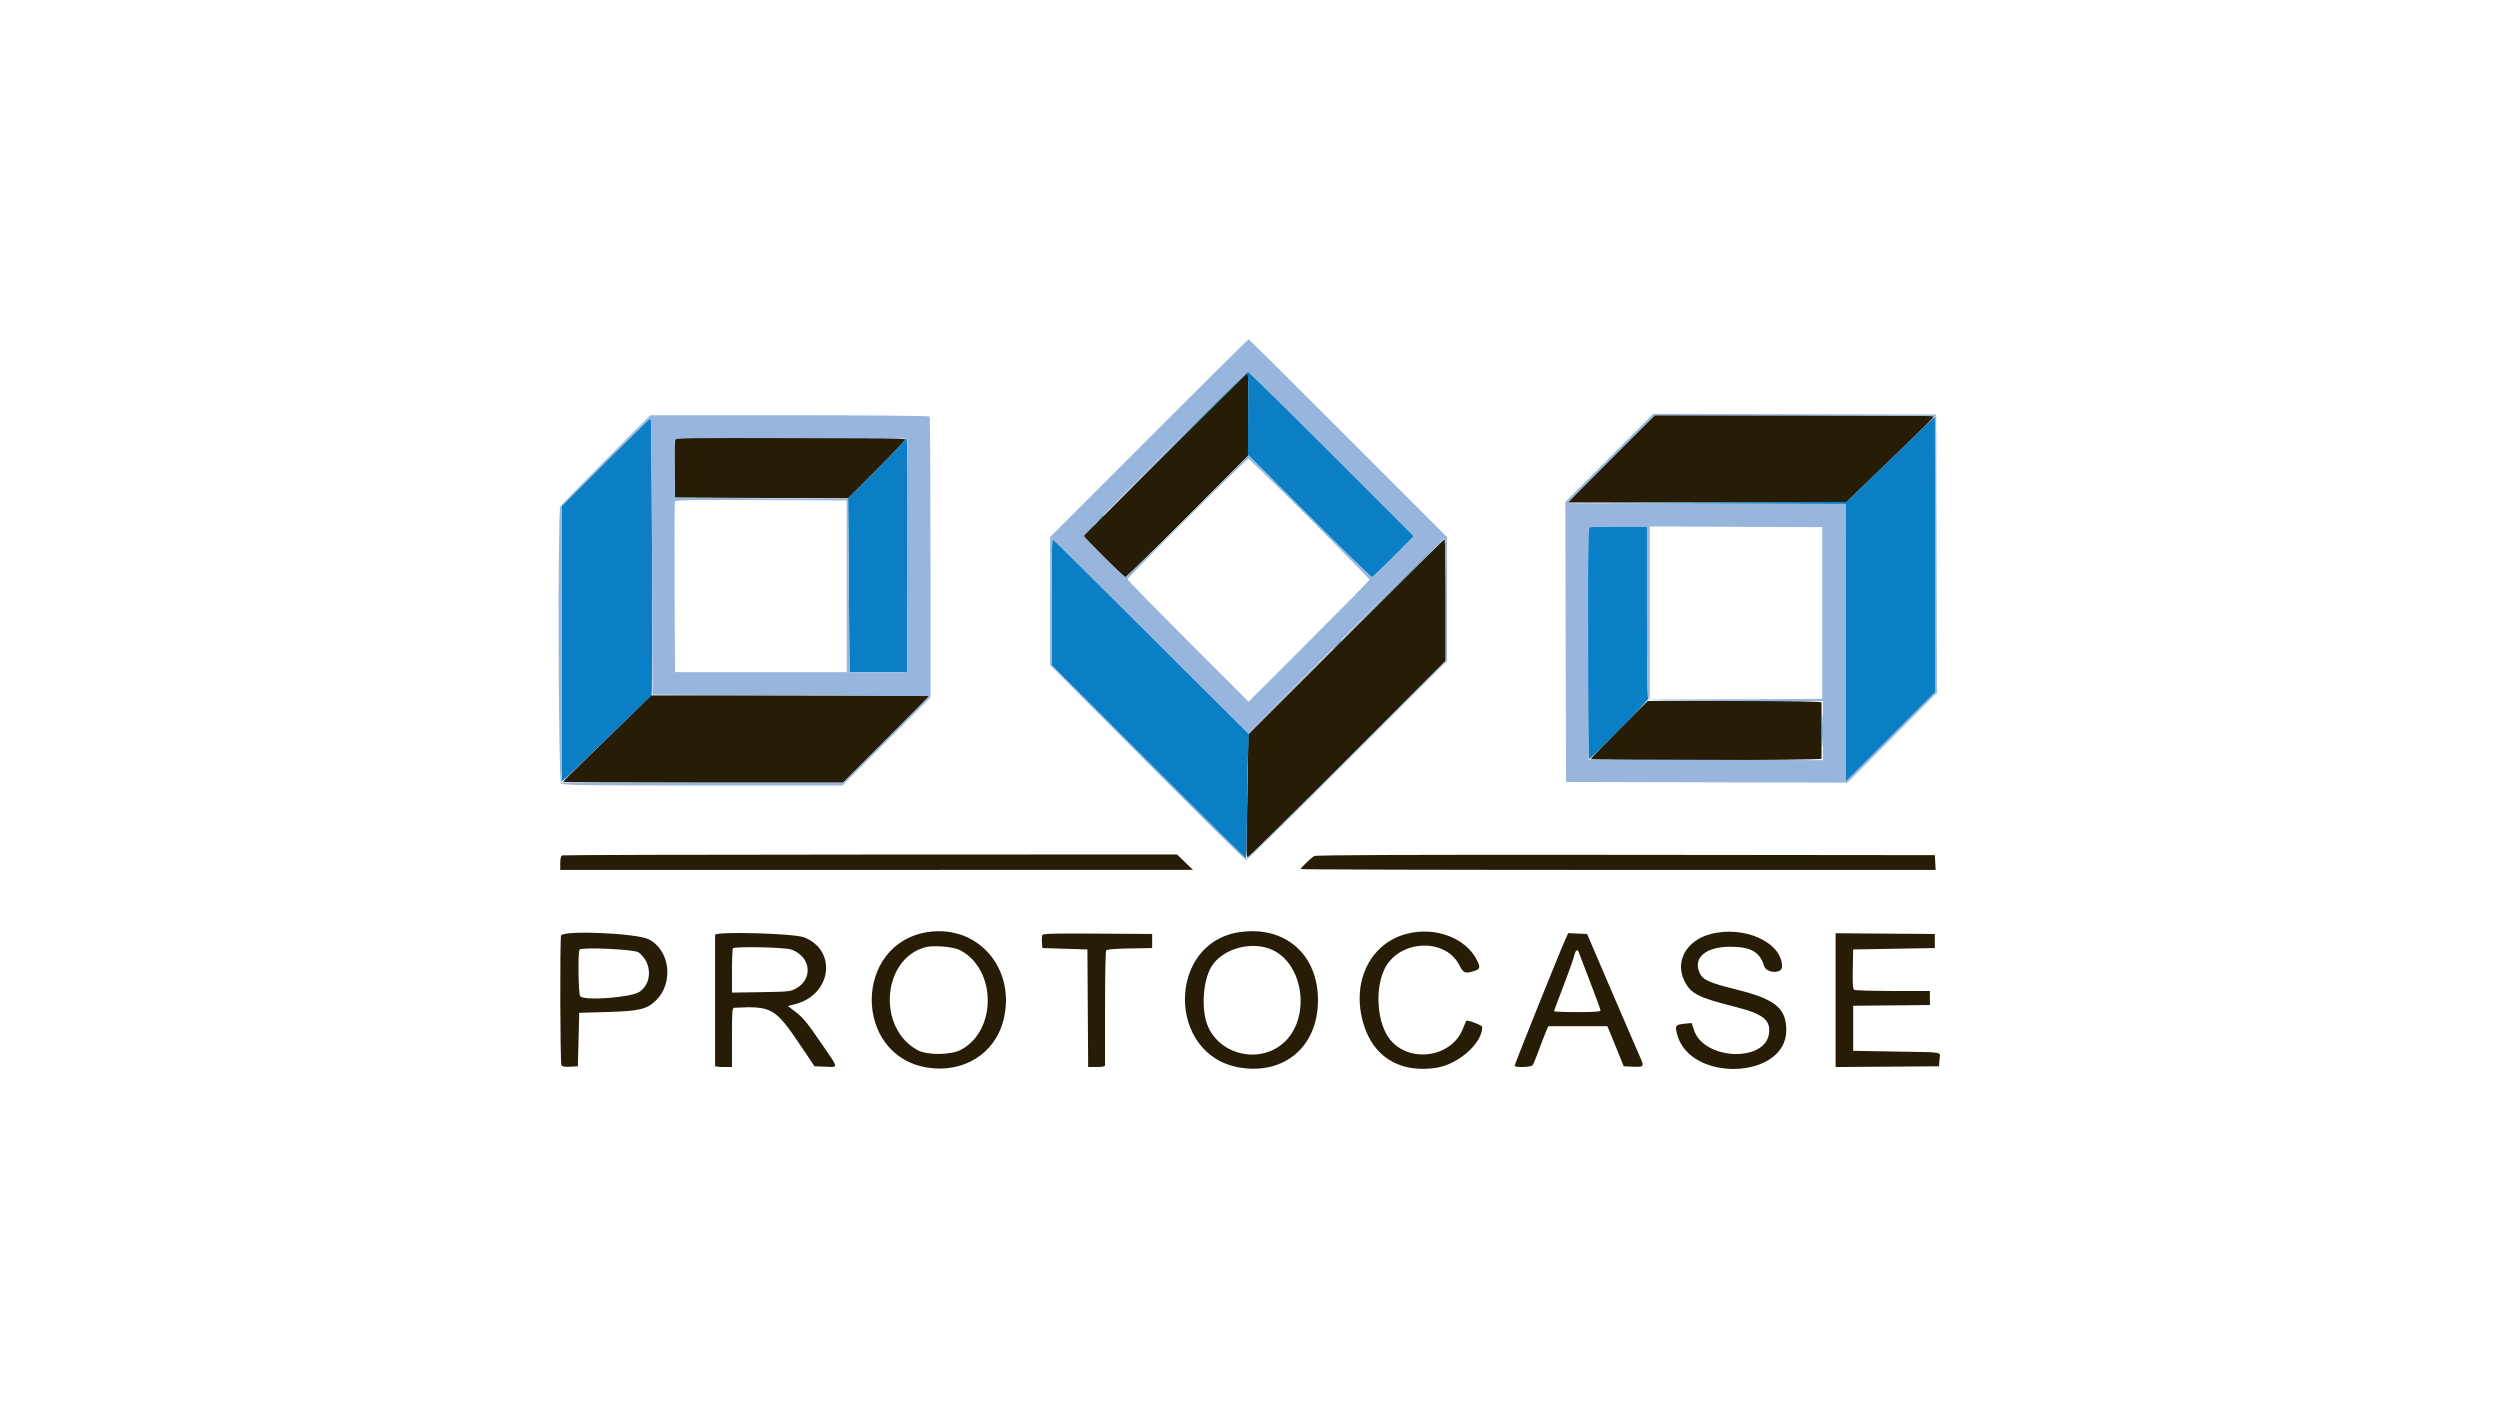
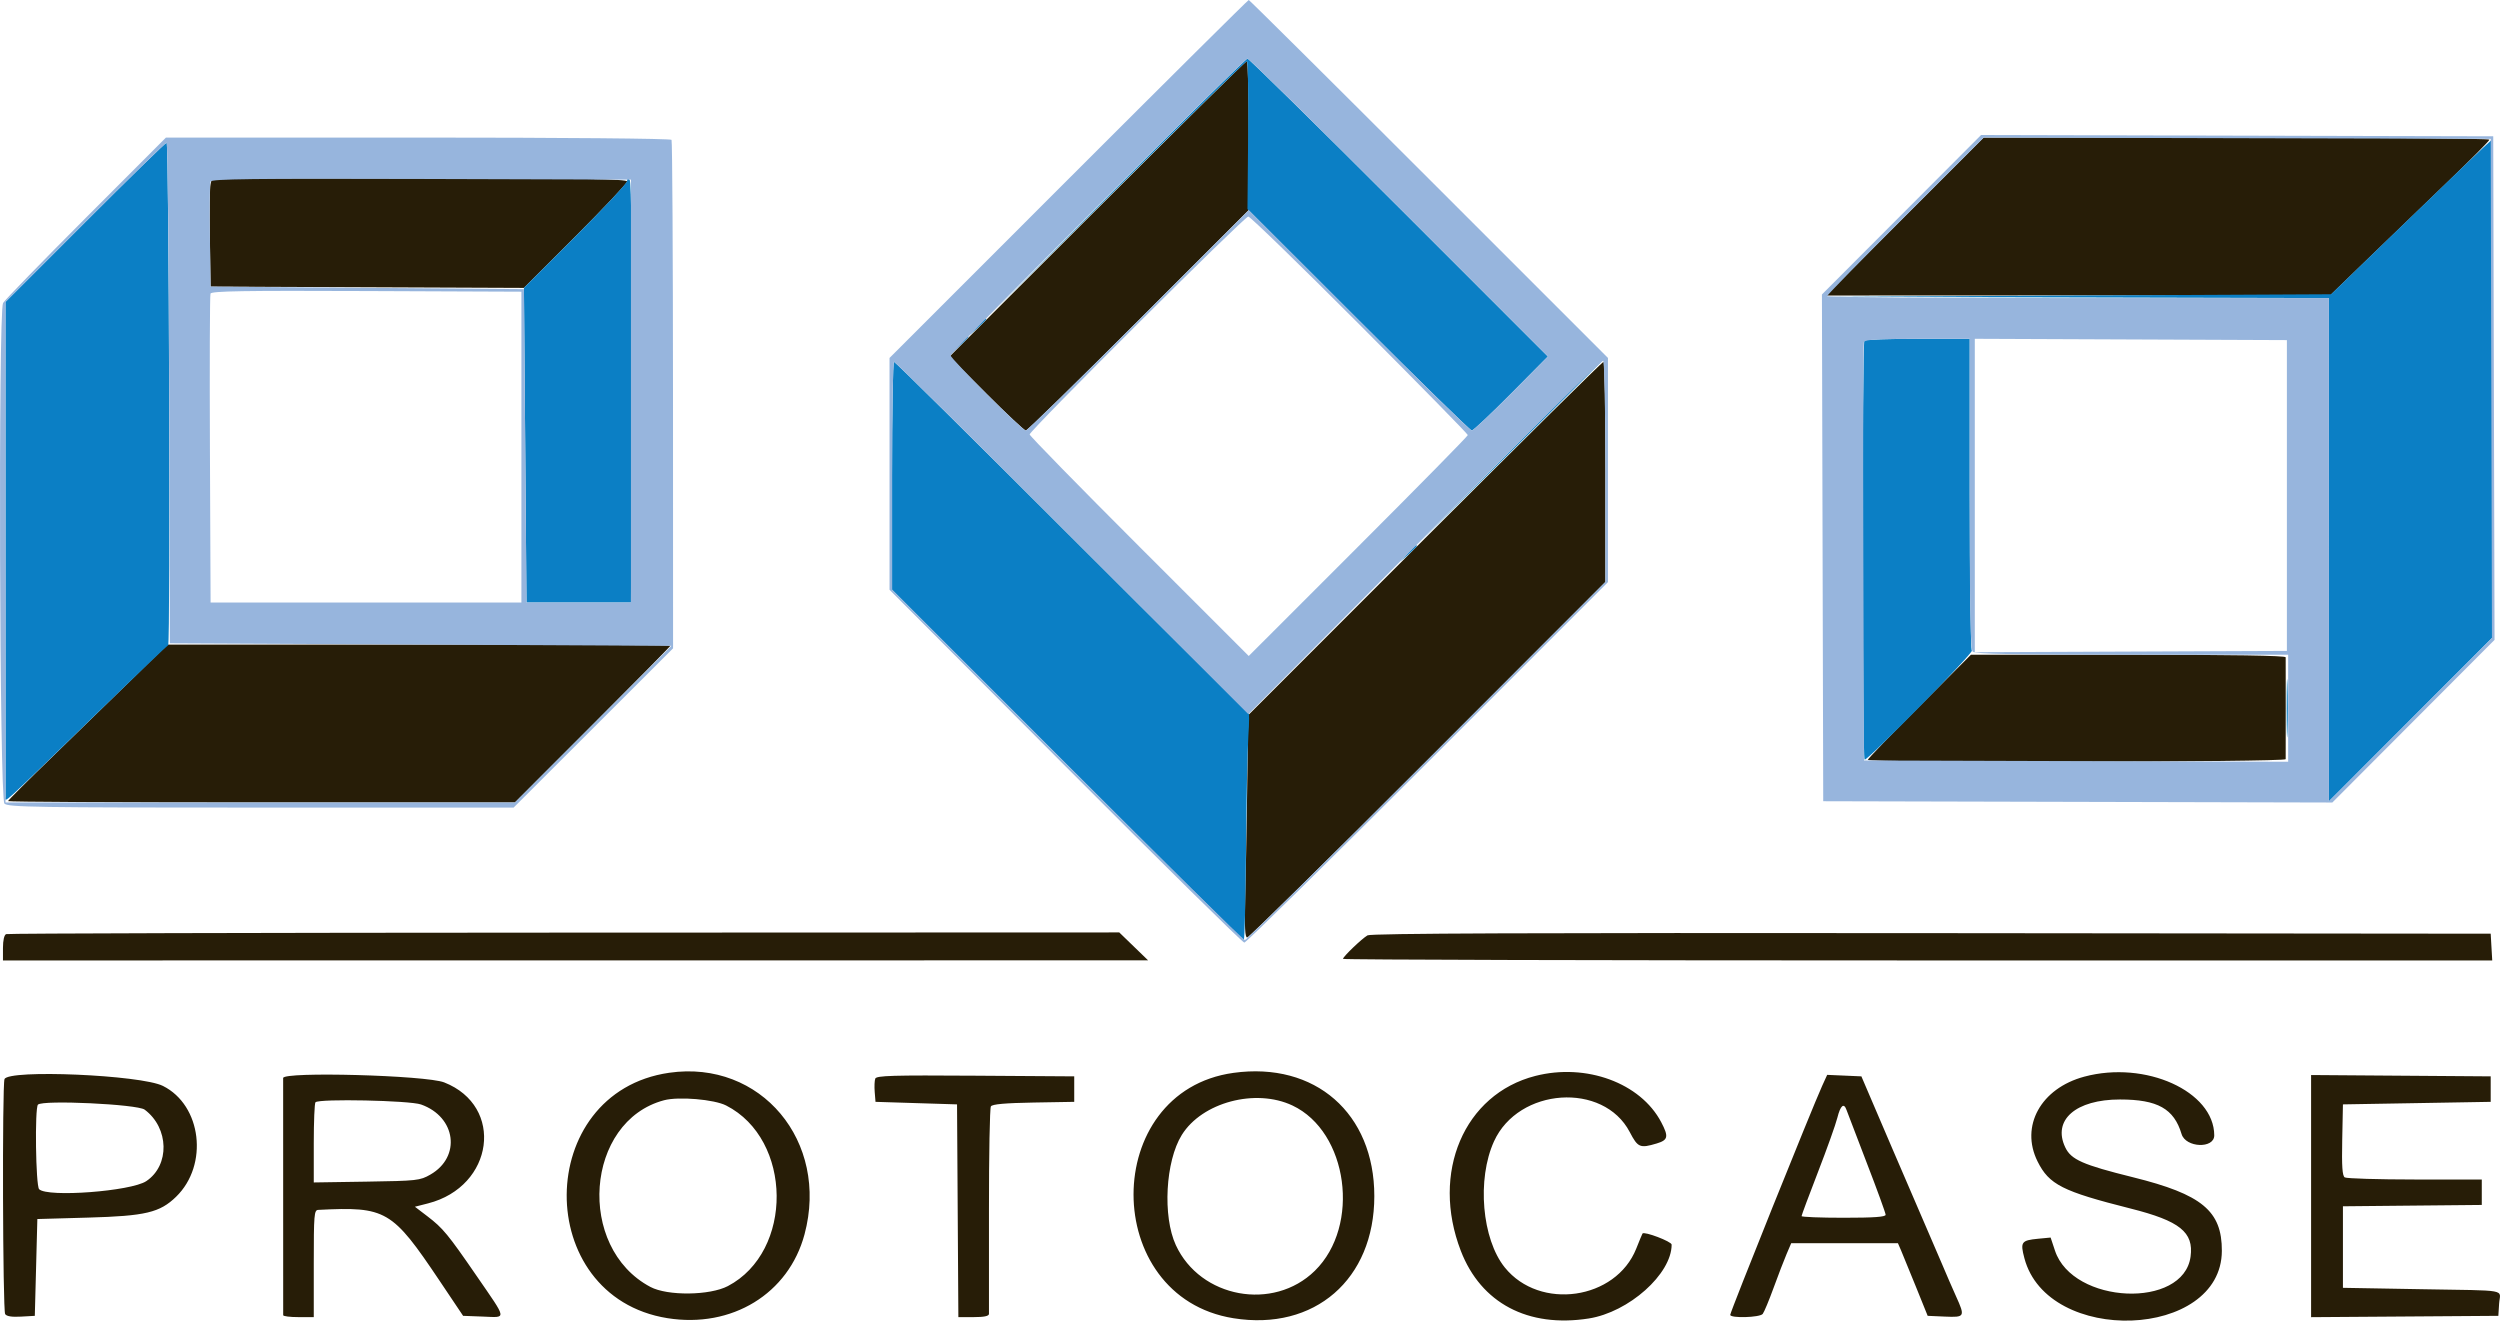
- <svg xmlns="http://www.w3.org/2000/svg" id="svg" version="1.1" width="400" height="225.2" viewBox="0, 0, 400,225.2">
+ <svg xmlns="http://www.w3.org/2000/svg" viewBox="0 0 221.017 116.754" height="116.754" width="221.017" version="1.1" id="svg">
  <defs id="defs863" />
-   <g id="svgg">
-     <path id="path0" d="M186.375 72.747 L 173.314 85.809 176.575 89.075 C 178.369 90.872,179.941 92.342,180.068 92.342 C 180.196 92.342,184.682 87.956,190.037 82.595 L 199.775 72.848 199.775 66.266 C 199.775 62.646,199.698 59.685,199.605 59.685 C 199.512 59.685,193.558 65.563,186.375 72.747 M257.770 73.423 L 250.791 80.405 273.087 80.395 L 295.383 80.385 298.806 77.073 C 300.688 75.252,303.855 72.197,305.844 70.285 C 307.832 68.373,309.459 66.726,309.459 66.625 C 309.459 66.524,299.400 66.441,287.104 66.441 L 264.750 66.441 257.770 73.423 M107.992 70.552 C 107.924 70.831,107.896 72.984,107.932 75.338 L 107.995 79.617 121.843 79.675 L 135.691 79.733 140.255 75.173 C 142.766 72.664,144.820 70.485,144.820 70.329 C 144.820 70.103,141.070 70.045,126.468 70.045 L 108.117 70.045 107.992 70.552 M215.349 101.880 L 199.731 117.500 199.638 124.009 C 199.587 127.589,199.507 132.013,199.460 133.840 C 199.399 136.250,199.447 137.162,199.636 137.162 C 199.779 137.162,206.963 130.089,215.601 121.444 L 231.306 105.725 231.306 95.993 C 231.306 90.641,231.230 86.261,231.137 86.261 C 231.044 86.261,223.939 93.290,215.349 101.880 M101.126 114.250 C 99.454 115.889,96.287 118.973,94.088 121.105 C 91.889 123.236,90.090 125.035,90.090 125.102 C 90.090 125.170,100.171 125.225,112.492 125.225 L 134.894 125.225 141.771 118.344 C 145.554 114.559,148.649 111.417,148.649 111.362 C 148.649 111.306,138.640 111.263,126.408 111.265 L 104.167 111.269 101.126 114.250 M259.063 116.725 C 256.556 119.235,254.505 121.363,254.505 121.455 C 254.505 121.720,291.441 121.661,291.447 121.396 C 291.450 121.273,291.452 119.245,291.452 116.892 C 291.452 114.538,291.450 112.511,291.447 112.387 C 291.443 112.240,286.651 112.162,277.532 112.162 L 263.622 112.162 259.063 116.725 M89.921 136.861 C 89.750 136.930,89.640 137.407,89.640 138.082 L 89.640 139.189 140.259 139.185 L 190.878 139.180 189.603 137.946 L 188.328 136.712 139.265 136.729 C 112.281 136.739,90.076 136.798,89.921 136.861 M210.277 136.970 C 209.765 137.268,208.108 138.857,208.108 139.050 C 208.108 139.127,230.968 139.189,258.908 139.189 L 309.708 139.189 309.640 138.007 L 309.572 136.824 260.135 136.775 C 224.872 136.739,210.578 136.795,210.277 136.970 M148.536 149.119 C 136.546 150.852,136.420 168.898,148.385 170.814 C 154.077 171.725,159.099 168.654,160.504 163.401 C 162.702 155.186,156.637 147.949,148.536 149.119 M198.423 149.128 C 186.646 150.763,186.646 168.935,198.424 170.820 C 205.591 171.968,210.877 167.384,210.877 160.023 C 210.877 152.704,205.643 148.126,198.423 149.128 M225.113 149.398 C 218.814 151.008,215.858 157.947,218.525 164.865 C 220.306 169.485,224.465 171.684,229.833 170.842 C 233.374 170.286,237.162 166.911,237.162 164.311 C 237.162 164.040,234.740 163.119,234.586 163.331 C 234.558 163.370,234.310 163.968,234.035 164.661 C 232.233 169.198,225.508 170.167,222.414 166.335 C 220.388 163.826,219.934 158.529,221.459 155.180 C 223.626 150.421,231.132 149.909,233.459 154.361 C 234.176 155.734,234.362 155.813,235.841 155.370 C 236.851 155.067,236.914 154.769,236.240 153.488 C 234.414 150.016,229.607 148.249,225.113 149.398 M273.649 149.461 C 269.803 150.490,267.957 153.837,269.512 156.958 C 270.534 159.009,271.704 159.601,277.730 161.121 C 282.090 162.220,283.329 163.212,283.039 165.372 C 282.415 170.026,272.630 169.597,271.052 164.846 L 270.667 163.687 269.555 163.793 C 268.073 163.936,267.971 164.082,268.348 165.513 C 270.391 173.254,285.776 172.683,285.805 164.865 C 285.817 161.334,284.053 159.871,277.951 158.357 C 273.499 157.252,272.476 156.801,271.959 155.711 C 270.812 153.294,272.889 151.480,276.802 151.481 C 280.122 151.482,281.572 152.296,282.243 154.535 C 282.608 155.753,285.138 155.853,285.133 154.649 C 285.115 150.755,279.049 148.014,273.649 149.461 M89.776 149.681 C 89.566 150.228,89.621 170.117,89.833 170.452 C 89.959 170.651,90.416 170.724,91.238 170.677 L 92.455 170.608 92.568 166.329 L 92.680 162.050 97.185 161.923 C 102.241 161.781,103.505 161.481,104.947 160.079 C 107.836 157.268,107.208 151.993,103.781 150.282 C 101.830 149.307,90.113 148.804,89.776 149.681 M114.410 149.583 C 114.406 149.843,114.409 170.076,114.413 170.552 C 114.414 170.645,115.023 170.721,115.766 170.721 L 117.117 170.721 117.117 165.991 C 117.117 161.644,117.149 161.260,117.511 161.241 C 123.519 160.938,124.034 161.238,128.236 167.501 L 130.320 170.608 132.080 170.674 C 134.197 170.754,134.241 171.045,131.535 167.109 C 128.971 163.381,128.538 162.856,127.162 161.806 L 126.058 160.963 127.218 160.667 C 133.054 159.173,134.002 152.071,128.646 149.970 C 127.040 149.340,114.419 148.997,114.410 149.583 M166.758 149.636 C 166.691 149.810,166.669 150.343,166.708 150.821 L 166.779 151.689 170.383 151.802 L 173.986 151.914 174.045 161.318 L 174.104 170.721 175.453 170.721 C 176.378 170.721,176.804 170.632,176.809 170.439 C 176.813 170.284,176.813 166.154,176.809 161.261 C 176.804 156.368,176.881 152.241,176.980 152.089 C 177.106 151.896,178.226 151.795,180.753 151.751 L 184.347 151.689 184.347 150.563 L 184.347 149.437 175.613 149.378 C 168.277 149.328,166.860 149.370,166.758 149.636 M250.472 150.271 C 249.574 152.244,242.342 170.255,242.342 170.520 C 242.342 170.835,244.957 170.761,245.214 170.439 C 245.337 170.284,245.770 169.245,246.176 168.131 C 246.582 167.016,247.098 165.673,247.323 165.146 L 247.732 164.189 252.451 164.189 L 257.169 164.189 257.438 164.809 C 257.585 165.149,258.176 166.593,258.751 168.018 L 259.797 170.608 261.318 170.675 C 263.091 170.752,263.124 170.691,262.299 168.869 C 262.003 168.215,261.440 166.920,261.050 165.991 C 260.659 165.062,260.136 163.846,259.887 163.288 C 259.638 162.731,258.198 159.386,256.686 155.856 L 253.937 149.437 252.425 149.370 L 250.913 149.304 250.472 150.271 M293.694 160.022 L 293.694 170.726 301.971 170.667 L 310.248 170.608 310.316 169.538 C 310.401 168.214,311.362 168.392,303.378 168.252 L 296.509 168.131 296.509 164.527 L 296.509 160.923 302.646 160.863 L 308.784 160.804 308.784 159.681 L 308.784 158.559 302.872 158.555 C 299.620 158.553,296.830 158.469,296.671 158.369 C 296.455 158.231,296.399 157.408,296.446 155.050 L 296.509 151.914 303.041 151.802 L 309.572 151.689 309.572 150.563 L 309.572 149.437 301.633 149.378 L 293.694 149.319 293.694 160.022 M153.574 152.012 C 159.455 155.012,159.550 164.925,153.725 167.978 C 152.125 168.816,148.398 168.858,146.881 168.054 C 140.292 164.565,141.107 153.402,148.086 151.548 C 149.376 151.206,152.513 151.471,153.574 152.012 M203.640 152.013 C 208.559 154.335,209.685 162.640,205.620 166.624 C 201.945 170.227,195.491 169.036,193.330 164.358 C 192.150 161.804,192.413 156.941,193.856 154.617 C 195.648 151.731,200.377 150.472,203.640 152.013 M126.598 151.922 C 129.697 153.016,130.167 156.551,127.421 158.123 C 126.505 158.647,126.262 158.674,121.791 158.744 L 117.117 158.816 117.117 155.347 C 117.117 153.438,117.185 151.809,117.267 151.727 C 117.596 151.398,125.586 151.565,126.598 151.922 M102.166 152.379 C 104.331 153.997,104.406 157.300,102.310 158.700 C 100.967 159.596,93.577 160.154,92.838 159.414 C 92.536 159.113,92.441 152.229,92.734 151.935 C 93.164 151.505,101.523 151.898,102.166 152.379 M252.628 152.421 C 252.703 152.638,253.510 154.749,254.422 157.112 C 255.335 159.475,256.081 161.528,256.081 161.673 C 256.081 161.864,255.057 161.937,252.365 161.937 C 250.321 161.937,248.649 161.871,248.649 161.791 C 248.649 161.710,249.300 159.962,250.096 157.905 C 250.892 155.849,251.665 153.685,251.812 153.097 C 252.090 151.989,252.392 151.739,252.628 152.421 " stroke="none" fill="#271d07" fill-rule="evenodd" />
-     <path id="path2" d="M188.062 70.890 L 176.689 82.320 188.064 71.002 C 194.320 64.778,199.516 59.685,199.610 59.685 C 199.704 59.685,199.755 62.627,199.722 66.222 L 199.662 72.760 209.463 82.551 C 214.853 87.936,219.368 92.342,219.495 92.342 C 219.623 92.342,221.188 90.869,222.974 89.068 L 226.220 85.794 213.054 72.627 C 205.813 65.385,199.787 59.459,199.662 59.459 C 199.537 59.459,194.317 64.603,188.062 70.890 M307.170 68.985 C 305.850 70.249,302.674 73.311,300.114 75.788 L 295.460 80.293 273.124 80.407 L 250.788 80.521 273.029 80.576 L 295.270 80.631 295.271 102.872 L 295.272 125.113 302.478 117.898 L 309.685 110.684 309.685 88.675 C 309.685 76.571,309.659 66.671,309.628 66.676 C 309.597 66.682,308.491 67.720,307.170 68.985 M96.900 73.934 L 89.860 80.976 89.861 102.594 C 89.862 114.484,89.863 124.427,89.864 124.690 C 89.865 125.238,89.081 125.951,98.164 117.134 C 101.428 113.966,104.164 111.349,104.245 111.318 C 104.451 111.239,104.313 66.892,104.107 66.892 C 104.014 66.892,100.771 70.061,96.900 73.934 M144.820 70.284 C 144.820 70.464,142.767 72.663,140.259 75.169 L 135.698 79.725 135.811 93.635 L 135.923 107.545 140.541 107.545 L 145.158 107.545 145.215 88.977 C 145.253 76.749,145.196 70.331,145.046 70.181 C 144.894 70.030,144.820 70.063,144.820 70.284 M175.774 83.164 L 175.113 83.896 175.845 83.235 C 176.247 82.871,176.577 82.542,176.577 82.503 C 176.577 82.329,176.391 82.482,175.774 83.164 M174.087 84.854 L 173.311 85.698 174.155 84.922 C 174.942 84.200,175.104 84.009,174.932 84.009 C 174.894 84.009,174.514 84.389,174.087 84.854 M254.204 84.384 C 253.996 84.593,254.014 121.353,254.223 121.439 C 254.473 121.542,263.919 111.935,263.700 111.800 C 263.597 111.737,263.514 105.509,263.514 97.960 L 263.514 84.234 258.934 84.234 C 256.415 84.234,254.287 84.302,254.204 84.384 M222.859 94.200 L 214.752 102.365 222.917 94.258 C 227.407 89.799,231.081 86.125,231.081 86.094 C 231.081 85.935,230.394 86.612,222.859 94.200 M168.243 96.336 L 168.243 106.411 183.725 121.899 C 192.240 130.418,199.266 137.387,199.338 137.387 C 199.409 137.387,199.497 133.815,199.532 129.448 C 199.567 125.082,199.662 120.530,199.742 119.334 C 199.823 118.138,199.831 117.195,199.762 117.238 C 199.692 117.281,192.648 110.329,184.109 101.789 C 175.569 93.249,168.506 86.261,168.413 86.261 C 168.320 86.261,168.243 90.795,168.243 96.336 M213.837 103.209 L 213.176 103.941 213.908 103.280 C 214.310 102.916,214.640 102.587,214.640 102.548 C 214.640 102.374,214.454 102.527,213.837 103.209 M291.535 116.892 C 291.535 119.184,291.568 120.121,291.609 118.975 C 291.650 117.829,291.650 115.954,291.609 114.809 C 291.568 113.663,291.535 114.600,291.535 116.892 " stroke="none" fill="#0b7fc5" fill-rule="evenodd" />
-     <path id="path3" d="m 183.839,70.102 -15.821,15.823 v 10.247 l 0.001,10.247 15.543,15.597 c 8.548,8.578 15.668,15.597 15.822,15.597 0.154,0 7.45,-7.171 16.213,-15.936 l 15.935,-15.935 v -9.91 -9.91 L 215.709,70.101 c -8.703,-8.702 -15.873,-15.822 -15.935,-15.822 -0.062,0 -7.233,7.12 -15.935,15.823 m 29.215,2.525 13.166,13.167 -3.246,3.274 c -1.786,1.801 -3.352,3.274 -3.481,3.274 -0.129,0 -4.618,-4.383 -9.976,-9.74 l -9.742,-9.74 -9.742,9.74 c -5.358,5.357 -9.842,9.74 -9.964,9.74 -0.289,0 -6.646,-6.345 -6.646,-6.634 0,-0.294 25.942,-26.249 26.236,-26.249 0.127,0 6.154,5.926 13.395,13.168 m 44.43,0.636 -7.036,7.049 0.058,22.4 0.057,22.401 22.504,0.057 22.505,0.057 7.17,-7.189 7.17,-7.189 -0.057,-22.26 -0.058,-22.26 -22.639,-0.058 -22.638,-0.057 -7.036,7.049 m -160.52,0.274 c -3.896,3.902 -7.189,7.29 -7.317,7.53 -0.43,0.803 -0.312,43.821 0.121,44.255 0.317,0.317 2.685,0.354 22.684,0.354 h 22.331 l 7.05,-7.04 7.049,-7.04 -0.006,-22.377 c -0.003,-12.307 -0.062,-22.467 -0.13,-22.577 -0.071,-0.115 -9.639,-0.201 -22.411,-0.201 h -22.287 l -7.084,7.096 m 212.665,15.081 0.058,22.064 -7.207,7.215 -7.208,7.216 -10e-4,-22.241 -0.001,-22.241 h -22.184 c -12.202,0 -22.185,-0.076 -22.185,-0.168 0,-0.092 3.116,-3.285 6.925,-7.096 l 6.926,-6.928 22.41,0.058 22.41,0.057 0.057,22.064 m -205.295,0.402 0.058,22.129 22.172,0.112 22.173,0.113 -6.922,6.926 -6.921,6.925 H 112.379 89.865 l -10e-4,-0.507 C 89.863,124.44 89.862,114.484 89.861,102.594 L 89.86,80.976 96.9,73.934 c 3.871,-3.873 7.115,-7.042 7.208,-7.042 0.093,0 0.195,9.958 0.226,22.128 m 40.824,-0.169 v 18.694 h -4.617 -4.618 l -0.112,-13.851 -0.113,-13.852 -13.851,-0.112 -13.852,-0.113 -0.061,-4.498 c -0.033,-2.474 -0.011,-4.628 0.05,-4.787 0.089,-0.233 3.722,-0.278 18.642,-0.232 l 18.532,0.058 V 88.851 M 209.591,83 c 5.254,5.267 9.553,9.651 9.553,9.742 0,0.091 -4.358,4.523 -9.685,9.848 l -9.684,9.683 -9.685,-9.683 c -5.326,-5.325 -9.685,-9.782 -9.685,-9.903 0,-0.341 18.986,-19.264 19.329,-19.264 0.167,0 4.603,4.31 9.857,9.577 m -74.118,10.806 v 13.739 h -13.739 -13.739 l -0.058,-13.513 c -0.032,-7.433 -0.01,-13.641 0.05,-13.797 0.086,-0.224 2.966,-0.271 13.797,-0.225 l 13.689,0.058 v 13.738 m 128.041,4.122 c 0,10.35 0.066,13.76 0.27,13.964 0.204,0.204 3.638,0.27 14.076,0.27 h 13.807 v 4.731 4.731 l -18.75,-0.057 -18.75,-0.058 -0.059,-18.356 c -0.032,-10.096 -0.009,-18.482 0.05,-18.637 0.081,-0.213 1.239,-0.282 4.731,-0.282 h 4.625 v 13.694 m 28.04,0.158 v 13.738 l -13.795,0.058 -13.795,0.058 V 98.086 84.231 l 13.795,0.058 13.795,0.058 v 13.739 m -60.248,-2.077 v 9.72 l -15.822,15.829 c -8.702,8.706 -15.924,15.829 -16.049,15.829 -0.125,0 -7.195,-6.969 -15.71,-15.488 L 168.243,106.411 V 96.336 c 0,-5.541 0.076,-10.075 0.169,-10.075 0.092,0 7.178,7.01 15.747,15.578 l 15.578,15.577 15.589,-15.685 c 8.573,-8.627 15.676,-15.631 15.784,-15.564 0.108,0.066 0.196,4.495 0.196,9.842" stroke="none" fill="#97b5dd" fill-rule="evenodd" />
+   <g transform="translate(-89.37775,-54.279)" id="svgg">
+     <path fill-rule="evenodd" fill="#271d07" stroke="none" d="m 186.375,72.747 -13.061,13.062 3.261,3.266 c 1.794,1.797 3.366,3.267 3.493,3.267 0.128,0 4.614,-4.386 9.969,-9.747 l 9.738,-9.747 v -6.582 c 0,-3.62 -0.077,-6.581 -0.17,-6.581 -0.093,0 -6.047,5.878 -13.23,13.062 m 71.395,0.676 -6.979,6.982 22.296,-0.01 22.296,-0.01 3.423,-3.312 c 1.882,-1.821 5.049,-4.876 7.038,-6.788 1.988,-1.912 3.615,-3.559 3.615,-3.66 0,-0.101 -10.059,-0.184 -22.355,-0.184 H 264.75 l -6.98,6.982 M 107.992,70.552 c -0.068,0.279 -0.096,2.432 -0.06,4.786 l 0.063,4.279 13.848,0.058 13.848,0.058 4.564,-4.56 c 2.511,-2.509 4.565,-4.688 4.565,-4.844 0,-0.226 -3.75,-0.284 -18.352,-0.284 h -18.351 l -0.125,0.507 m 107.357,31.328 -15.618,15.62 -0.093,6.509 c -0.051,3.58 -0.131,8.004 -0.178,9.831 -0.061,2.41 -0.013,3.322 0.176,3.322 0.143,0 7.327,-7.073 15.965,-15.718 l 15.705,-15.719 v -9.732 c 0,-5.352 -0.076,-9.732 -0.169,-9.732 -0.093,0 -7.198,7.029 -15.788,15.619 m -114.223,12.37 c -1.672,1.639 -4.839,4.723 -7.038,6.855 -2.199,2.131 -3.998,3.93 -3.998,3.997 0,0.068 10.081,0.123 22.402,0.123 h 22.402 l 6.877,-6.881 c 3.783,-3.785 6.878,-6.927 6.878,-6.982 0,-0.056 -10.009,-0.099 -22.241,-0.097 l -22.241,0.004 -3.041,2.981 m 157.937,2.475 c -2.507,2.51 -4.558,4.638 -4.558,4.73 0,0.265 36.936,0.206 36.942,-0.059 0.003,-0.123 0.005,-2.151 0.005,-4.504 0,-2.354 -0.002,-4.381 -0.005,-4.505 -0.004,-0.147 -4.796,-0.225 -13.915,-0.225 h -13.91 l -4.559,4.563 M 89.921,136.861 c -0.171,0.069 -0.281,0.546 -0.281,1.221 v 1.107 l 50.619,-0.004 50.619,-0.005 -1.275,-1.234 -1.275,-1.234 -49.063,0.017 c -26.984,0.01 -49.189,0.069 -49.344,0.132 m 120.356,0.109 c -0.512,0.298 -2.169,1.887 -2.169,2.08 0,0.077 22.86,0.139 50.8,0.139 h 50.8 l -0.068,-1.182 -0.068,-1.183 -49.437,-0.049 c -35.263,-0.036 -49.557,0.02 -49.858,0.195 m -61.741,12.149 c -11.99,1.733 -12.116,19.779 -0.151,21.695 5.692,0.911 10.714,-2.16 12.119,-7.413 2.198,-8.215 -3.867,-15.452 -11.968,-14.282 m 49.887,0.009 c -11.777,1.635 -11.777,19.807 0.001,21.692 7.167,1.148 12.453,-3.436 12.453,-10.797 0,-7.319 -5.234,-11.897 -12.454,-10.895 m 26.69,0.27 c -6.299,1.61 -9.255,8.549 -6.588,15.467 1.781,4.62 5.94,6.819 11.308,5.977 3.541,-0.556 7.329,-3.931 7.329,-6.531 0,-0.271 -2.422,-1.192 -2.576,-0.98 -0.028,0.039 -0.276,0.637 -0.551,1.33 -1.802,4.537 -8.527,5.506 -11.621,1.674 -2.026,-2.509 -2.48,-7.806 -0.955,-11.155 2.167,-4.759 9.673,-5.271 12,-0.819 0.717,1.373 0.903,1.452 2.382,1.009 1.01,-0.303 1.073,-0.601 0.399,-1.882 -1.826,-3.472 -6.633,-5.239 -11.127,-4.09 m 48.536,0.063 c -3.846,1.029 -5.692,4.376 -4.137,7.497 1.022,2.051 2.192,2.643 8.218,4.163 4.36,1.099 5.599,2.091 5.309,4.251 -0.624,4.654 -10.409,4.225 -11.987,-0.526 l -0.385,-1.159 -1.112,0.106 c -1.482,0.143 -1.584,0.289 -1.207,1.72 2.043,7.741 17.428,7.17 17.457,-0.648 0.012,-3.531 -1.752,-4.994 -7.854,-6.508 -4.452,-1.105 -5.475,-1.556 -5.992,-2.646 -1.147,-2.417 0.93,-4.231 4.843,-4.23 3.32,0.001 4.77,0.815 5.441,3.054 0.365,1.218 2.895,1.318 2.89,0.114 -0.018,-3.894 -6.084,-6.635 -11.484,-5.188 m -183.873,0.22 c -0.21,0.547 -0.155,20.436 0.057,20.771 0.126,0.199 0.583,0.272 1.405,0.225 l 1.217,-0.069 0.113,-4.279 0.112,-4.279 4.505,-0.127 c 5.056,-0.142 6.32,-0.442 7.762,-1.844 2.889,-2.811 2.261,-8.086 -1.166,-9.797 -1.951,-0.975 -13.668,-1.478 -14.005,-0.601 m 24.634,-0.098 c -0.004,0.26 -10e-4,20.493 0.003,20.969 0.001,0.093 0.61,0.169 1.353,0.169 h 1.351 v -4.73 c 0,-4.347 0.032,-4.731 0.394,-4.75 6.008,-0.303 6.523,-0.003 10.725,6.26 l 2.084,3.107 1.76,0.066 c 2.117,0.08 2.161,0.371 -0.545,-3.565 -2.564,-3.728 -2.997,-4.253 -4.373,-5.303 l -1.104,-0.843 1.16,-0.296 c 5.836,-1.494 6.784,-8.596 1.428,-10.697 -1.606,-0.63 -14.227,-0.973 -14.236,-0.387 m 52.348,0.053 c -0.067,0.174 -0.089,0.707 -0.05,1.185 l 0.071,0.868 3.604,0.113 3.603,0.112 0.059,9.404 0.059,9.403 h 1.349 c 0.925,0 1.351,-0.089 1.356,-0.282 0.004,-0.155 0.004,-4.285 0,-9.178 -0.005,-4.893 0.072,-9.02 0.171,-9.172 0.126,-0.193 1.246,-0.294 3.773,-0.338 l 3.594,-0.062 v -1.126 -1.126 l -8.734,-0.059 c -7.336,-0.05 -8.753,-0.008 -8.855,0.258 m 83.714,0.635 c -0.898,1.973 -8.13,19.984 -8.13,20.249 0,0.315 2.615,0.241 2.872,-0.081 0.123,-0.155 0.556,-1.194 0.962,-2.308 0.406,-1.115 0.922,-2.458 1.147,-2.985 l 0.409,-0.957 h 4.719 4.718 l 0.269,0.62 c 0.147,0.34 0.738,1.784 1.313,3.209 l 1.046,2.59 1.521,0.067 c 1.773,0.077 1.806,0.016 0.981,-1.806 -0.296,-0.654 -0.859,-1.949 -1.249,-2.878 -0.391,-0.929 -0.914,-2.145 -1.163,-2.703 -0.249,-0.557 -1.689,-3.902 -3.201,-7.432 l -2.749,-6.419 -1.512,-0.067 -1.512,-0.066 -0.441,0.967 m 43.222,9.751 v 10.704 l 8.277,-0.059 8.277,-0.059 0.068,-1.07 c 0.085,-1.324 1.046,-1.146 -6.938,-1.286 l -6.869,-0.121 v -3.604 -3.604 l 6.137,-0.06 6.138,-0.059 v -1.123 -1.122 l -5.912,-0.004 c -3.252,-0.002 -6.042,-0.086 -6.201,-0.186 -0.216,-0.138 -0.272,-0.961 -0.225,-3.319 l 0.063,-3.136 6.532,-0.112 6.531,-0.113 v -1.126 -1.126 l -7.939,-0.059 -7.939,-0.059 v 10.703 m -140.12,-8.01 c 5.881,3 5.976,12.913 0.151,15.966 -1.6,0.838 -5.327,0.88 -6.844,0.076 -6.589,-3.489 -5.774,-14.652 1.205,-16.506 1.29,-0.342 4.427,-0.077 5.488,0.464 m 50.066,0.001 c 4.919,2.322 6.045,10.627 1.98,14.611 -3.675,3.603 -10.129,2.412 -12.29,-2.266 -1.18,-2.554 -0.917,-7.417 0.526,-9.741 1.792,-2.886 6.521,-4.145 9.784,-2.604 m -77.042,-0.091 c 3.099,1.094 3.569,4.629 0.823,6.201 -0.916,0.524 -1.159,0.551 -5.63,0.621 l -4.674,0.072 v -3.469 c 0,-1.909 0.068,-3.538 0.15,-3.62 0.329,-0.329 8.319,-0.162 9.331,0.195 m -24.432,0.457 c 2.165,1.618 2.24,4.921 0.144,6.321 -1.343,0.896 -8.733,1.454 -9.472,0.714 -0.302,-0.301 -0.397,-7.185 -0.104,-7.479 0.43,-0.43 8.789,-0.037 9.432,0.444 m 150.462,0.042 c 0.075,0.217 0.882,2.328 1.794,4.691 0.913,2.363 1.659,4.416 1.659,4.561 0,0.191 -1.024,0.264 -3.716,0.264 -2.044,0 -3.716,-0.066 -3.716,-0.146 0,-0.081 0.651,-1.829 1.447,-3.886 0.796,-2.056 1.569,-4.22 1.716,-4.808 0.278,-1.108 0.58,-1.358 0.816,-0.676" id="path0" />
+     <path fill-rule="evenodd" fill="#0b7fc5" stroke="none" d="m 188.062,70.89 -11.373,11.43 11.375,-11.318 c 6.256,-6.224 11.452,-11.317 11.546,-11.317 0.094,0 0.145,2.942 0.112,6.537 l -0.06,6.538 9.801,9.791 c 5.39,5.385 9.905,9.791 10.032,9.791 0.128,0 1.693,-1.473 3.479,-3.274 l 3.246,-3.274 -13.166,-13.167 c -7.241,-7.242 -13.267,-13.168 -13.392,-13.168 -0.125,0 -5.345,5.144 -11.6,11.431 M 307.17,68.985 c -1.32,1.264 -4.496,4.326 -7.056,6.803 l -4.654,4.505 -22.336,0.114 -22.336,0.114 22.241,0.055 22.241,0.055 0.001,22.241 10e-4,22.241 7.206,-7.215 7.207,-7.214 V 88.675 c 0,-12.104 -0.026,-22.004 -0.057,-21.999 -0.031,0.006 -1.137,1.044 -2.458,2.309 m -210.27,4.949 -7.04,7.042 0.001,21.618 c 10e-4,11.89 0.002,21.833 0.003,22.096 10e-4,0.548 -0.783,1.261 8.3,-7.556 3.264,-3.168 6,-5.785 6.081,-5.816 0.206,-0.079 0.068,-44.426 -0.138,-44.426 -0.093,0 -3.336,3.169 -7.207,7.042 m 47.92,-3.65 c 0,0.18 -2.053,2.379 -4.561,4.885 l -4.561,4.556 0.113,13.91 0.112,13.91 h 4.618 4.617 l 0.057,-18.568 c 0.038,-12.228 -0.019,-18.646 -0.169,-18.796 -0.152,-0.151 -0.226,-0.118 -0.226,0.103 m 30.954,12.88 -0.661,0.732 0.732,-0.661 c 0.402,-0.364 0.732,-0.693 0.732,-0.732 0,-0.174 -0.186,-0.021 -0.803,0.661 m -1.687,1.69 -0.776,0.844 0.844,-0.776 c 0.787,-0.722 0.949,-0.913 0.777,-0.913 -0.038,0 -0.418,0.38 -0.845,0.845 m 80.117,-0.47 c -0.208,0.209 -0.19,36.969 0.019,37.055 0.25,0.103 9.696,-9.504 9.477,-9.639 -0.103,-0.063 -0.186,-6.291 -0.186,-13.84 V 84.234 h -4.58 c -2.519,0 -4.647,0.068 -4.73,0.15 m -31.345,9.816 -8.107,8.165 8.165,-8.107 c 4.49,-4.459 8.164,-8.133 8.164,-8.164 0,-0.159 -0.687,0.518 -8.222,8.106 m -54.616,2.136 v 10.075 l 15.482,15.488 c 8.515,8.519 15.541,15.488 15.613,15.488 0.071,0 0.159,-3.572 0.194,-7.939 0.035,-4.366 0.13,-8.918 0.21,-10.114 0.081,-1.196 0.089,-2.139 0.02,-2.096 -0.07,0.043 -7.114,-6.909 -15.653,-15.449 -8.54,-8.54 -15.603,-15.528 -15.696,-15.528 -0.093,0 -0.17,4.534 -0.17,10.075 m 45.594,6.873 -0.661,0.732 0.732,-0.661 c 0.402,-0.364 0.732,-0.693 0.732,-0.732 0,-0.174 -0.186,-0.021 -0.803,0.661 m 77.698,13.683 c 0,2.292 0.033,3.229 0.074,2.083 0.041,-1.146 0.041,-3.021 0,-4.166 -0.041,-1.146 -0.074,-0.209 -0.074,2.083" id="path2" />
+     <path fill-rule="evenodd" fill="#97b5dd" stroke="none" d="m 183.839,70.102 -15.821,15.823 v 10.247 l 0.001,10.247 15.543,15.597 c 8.548,8.578 15.668,15.597 15.822,15.597 0.154,0 7.45,-7.171 16.213,-15.936 l 15.935,-15.935 v -9.91 -9.91 L 215.709,70.101 c -8.703,-8.702 -15.873,-15.822 -15.935,-15.822 -0.062,0 -7.233,7.12 -15.935,15.823 m 29.215,2.525 13.166,13.167 -3.246,3.274 c -1.786,1.801 -3.352,3.274 -3.481,3.274 -0.129,0 -4.618,-4.383 -9.976,-9.74 l -9.742,-9.74 -9.742,9.74 c -5.358,5.357 -9.842,9.74 -9.964,9.74 -0.289,0 -6.646,-6.345 -6.646,-6.634 0,-0.294 25.942,-26.249 26.236,-26.249 0.127,0 6.154,5.926 13.395,13.168 m 44.43,0.636 -7.036,7.049 0.058,22.4 0.057,22.401 22.504,0.057 22.505,0.057 7.17,-7.189 7.17,-7.189 -0.057,-22.26 -0.058,-22.26 -22.639,-0.058 -22.638,-0.057 -7.036,7.049 m -160.52,0.274 c -3.896,3.902 -7.189,7.29 -7.317,7.53 -0.43,0.803 -0.312,43.821 0.121,44.255 0.317,0.317 2.685,0.354 22.684,0.354 h 22.331 l 7.05,-7.04 7.049,-7.04 -0.006,-22.377 c -0.003,-12.307 -0.062,-22.467 -0.13,-22.577 -0.071,-0.115 -9.639,-0.201 -22.411,-0.201 h -22.287 l -7.084,7.096 m 212.665,15.081 0.058,22.064 -7.207,7.215 -7.208,7.216 -10e-4,-22.241 -0.001,-22.241 h -22.184 c -12.202,0 -22.185,-0.076 -22.185,-0.168 0,-0.092 3.116,-3.285 6.925,-7.096 l 6.926,-6.928 22.41,0.058 22.41,0.057 0.057,22.064 m -205.295,0.402 0.058,22.129 22.172,0.112 22.173,0.113 -6.922,6.926 -6.921,6.925 H 112.379 89.865 l -10e-4,-0.507 C 89.863,124.44 89.862,114.484 89.861,102.594 L 89.86,80.976 96.9,73.934 c 3.871,-3.873 7.115,-7.042 7.208,-7.042 0.093,0 0.195,9.958 0.226,22.128 m 40.824,-0.169 v 18.694 h -4.617 -4.618 l -0.112,-13.851 -0.113,-13.852 -13.851,-0.112 -13.852,-0.113 -0.061,-4.498 c -0.033,-2.474 -0.011,-4.628 0.05,-4.787 0.089,-0.233 3.722,-0.278 18.642,-0.232 l 18.532,0.058 V 88.851 M 209.591,83 c 5.254,5.267 9.553,9.651 9.553,9.742 0,0.091 -4.358,4.523 -9.685,9.848 l -9.684,9.683 -9.685,-9.683 c -5.326,-5.325 -9.685,-9.782 -9.685,-9.903 0,-0.341 18.986,-19.264 19.329,-19.264 0.167,0 4.603,4.31 9.857,9.577 m -74.118,10.806 v 13.739 h -13.739 -13.739 l -0.058,-13.513 c -0.032,-7.433 -0.01,-13.641 0.05,-13.797 0.086,-0.224 2.966,-0.271 13.797,-0.225 l 13.689,0.058 v 13.738 m 128.041,4.122 c 0,10.35 0.066,13.76 0.27,13.964 0.204,0.204 3.638,0.27 14.076,0.27 h 13.807 v 4.731 4.731 l -18.75,-0.057 -18.75,-0.058 -0.059,-18.356 c -0.032,-10.096 -0.009,-18.482 0.05,-18.637 0.081,-0.213 1.239,-0.282 4.731,-0.282 h 4.625 v 13.694 m 28.04,0.158 v 13.738 l -13.795,0.058 -13.795,0.058 V 98.086 84.231 l 13.795,0.058 13.795,0.058 v 13.739 m -60.248,-2.077 v 9.72 l -15.822,15.829 c -8.702,8.706 -15.924,15.829 -16.049,15.829 -0.125,0 -7.195,-6.969 -15.71,-15.488 L 168.243,106.411 V 96.336 c 0,-5.541 0.076,-10.075 0.169,-10.075 0.092,0 7.178,7.01 15.747,15.578 l 15.578,15.577 15.589,-15.685 c 8.573,-8.627 15.676,-15.631 15.784,-15.564 0.108,0.066 0.196,4.495 0.196,9.842" id="path3" />
  </g>
</svg>
